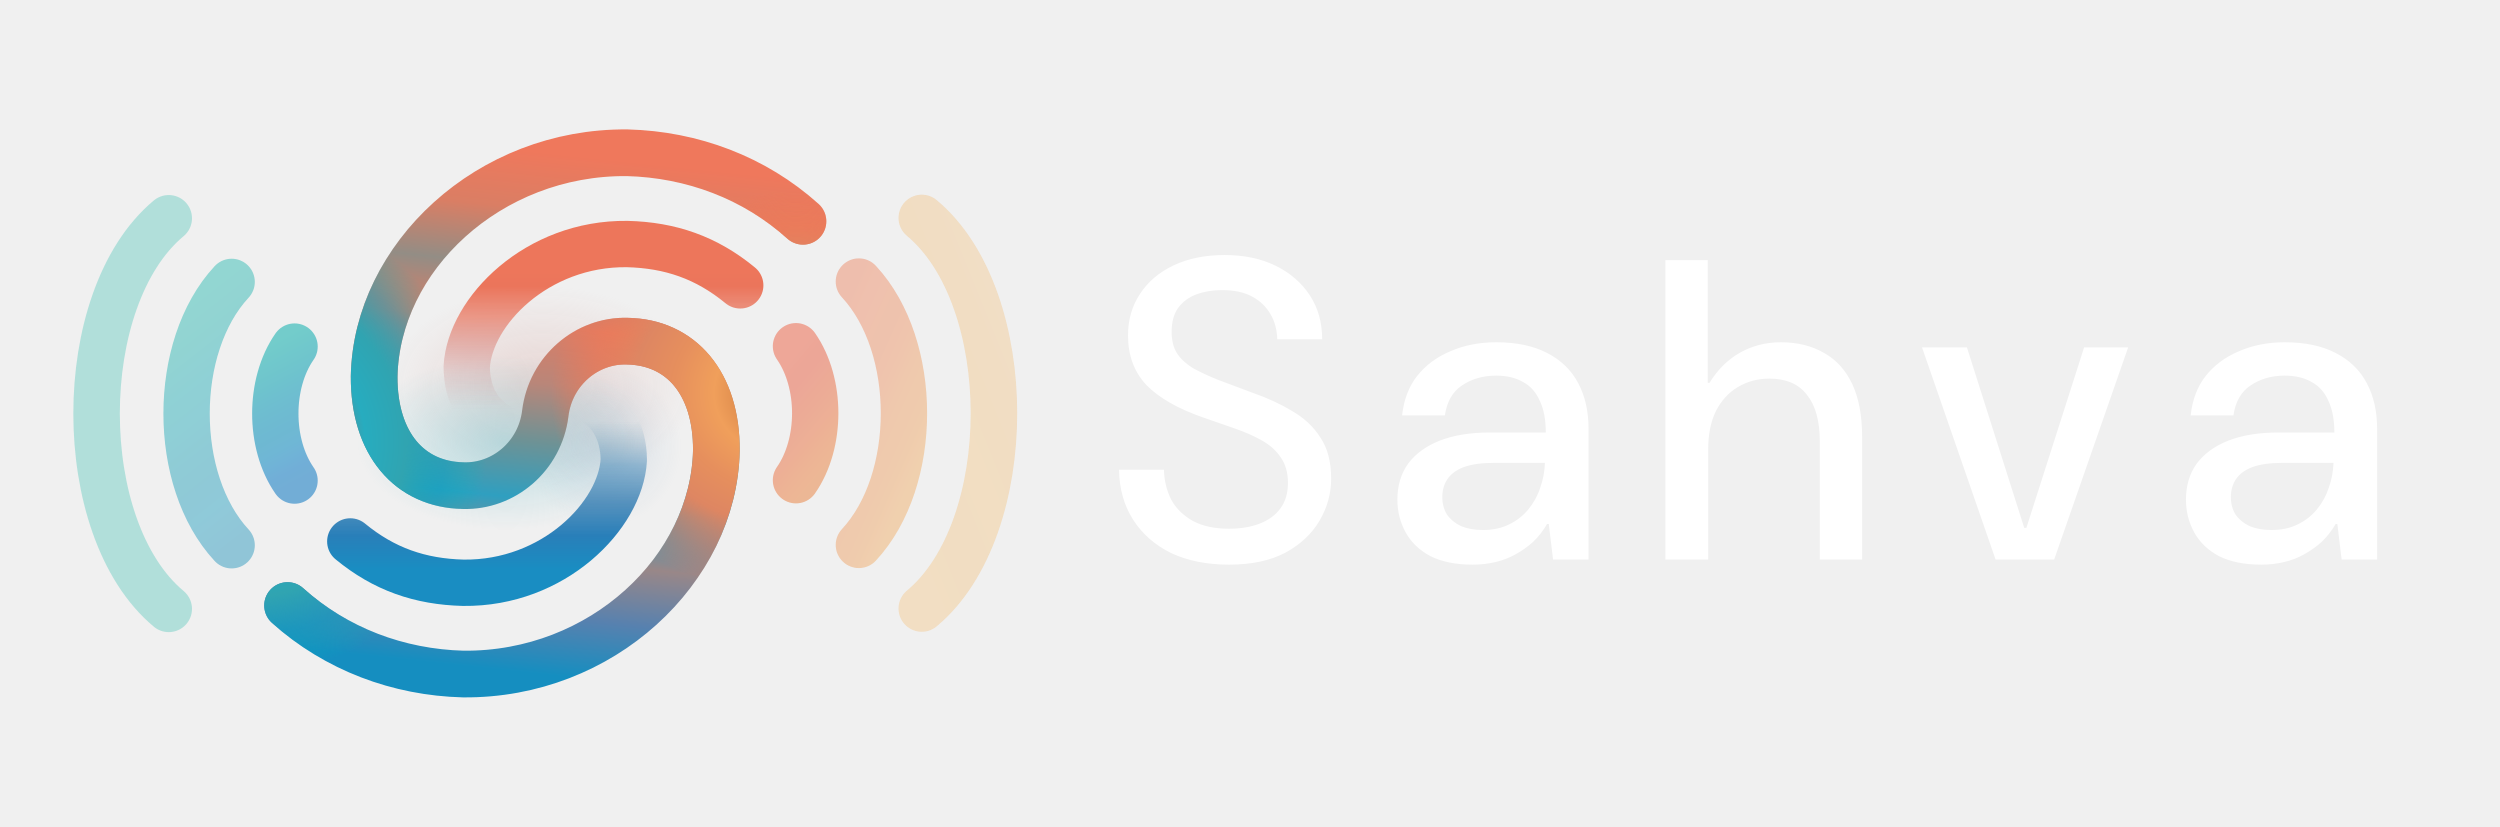
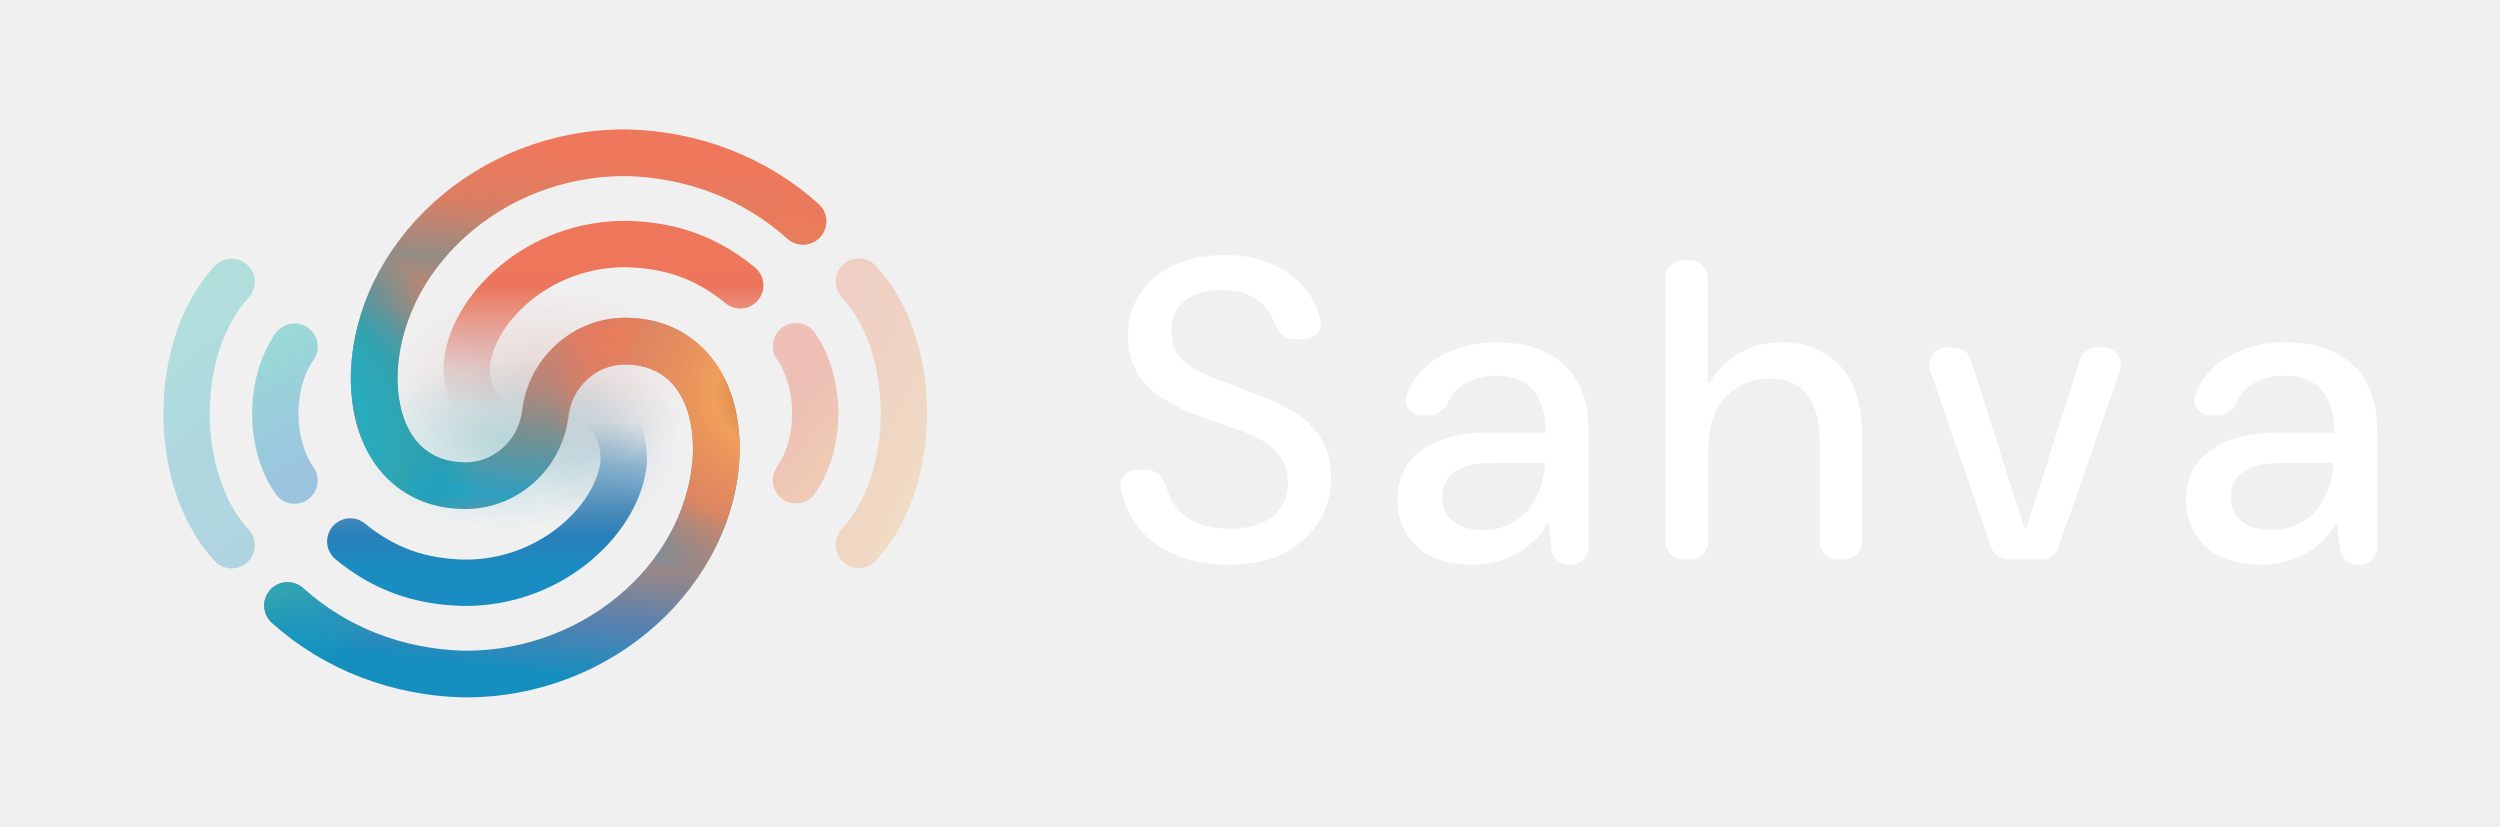
<svg xmlns="http://www.w3.org/2000/svg" width="1403" height="464" viewBox="0 0 1403 464" fill="none">
-   <path d="M94.699 122.5C40.699 167.5 40.699 296.7 94.699 341.7" stroke-width="26.1" stroke-linecap="round" stroke-linejoin="round" stroke="#20B9A9" stroke-opacity="0.3" />
-   <path d="M517.301 341.5C571.301 296.5 571.301 167.3 517.301 122.3" stroke-width="26.1" stroke-linecap="round" stroke-linejoin="round" stroke="url(#paint0_linear_1302_234)" stroke-opacity="0.3" />
-   <path d="M130.001 158.2C96.271 194.5 96.271 269.7 130.001 306" stroke-width="26" stroke-linecap="round" stroke-linejoin="round" stroke="url(#paint1_linear_1302_234)" stroke-opacity="0.45" />
-   <path d="M482 305.8C515.73 269.5 515.73 194.3 482 158" stroke-width="26" stroke-linecap="round" stroke-linejoin="round" stroke="url(#paint2_linear_1302_234)" stroke-opacity="0.45" />
-   <path d="M165.3 194.5C150.9 215.17 150.9 249.03 165.3 269.7" stroke-width="26" stroke-linecap="round" stroke-linejoin="round" stroke="url(#paint3_linear_1302_234)" stroke-opacity="0.6" />
-   <path d="M446.699 269.5C461.099 248.83 461.099 214.97 446.699 194.3" stroke-width="26" stroke-linecap="round" stroke-linejoin="round" stroke="url(#paint4_linear_1302_234)" stroke-opacity="0.6" />
-   <path d="M304.5 272.5C352.549 272.5 391.5 247.428 391.5 216.5C391.5 185.572 352.549 160.5 304.5 160.5C256.451 160.5 217.5 185.572 217.5 216.5C217.5 247.428 256.451 272.5 304.5 272.5Z" fill="url(#paint5_radial_1302_234)" />
-   <path d="M283.5 297.5C329.34 297.5 366.5 275.562 366.5 248.5C366.5 221.438 329.34 199.5 283.5 199.5C237.66 199.5 200.5 221.438 200.5 248.5C200.5 275.562 237.66 297.5 283.5 297.5Z" fill="url(#paint6_radial_1302_234)" />
-   <path d="M338.5 295.5C362.801 295.5 382.5 275.353 382.5 250.5C382.5 225.647 362.801 205.5 338.5 205.5C314.199 205.5 294.5 225.647 294.5 250.5C294.5 275.353 314.199 295.5 338.5 295.5Z" fill="url(#paint7_radial_1302_234)" />
-   <path d="M415.42 160.15C396.42 144.52 376.24 137.58 352 136.95C301.2 136.32 263.73 174.76 261.93 205.78C262 222 269.5 235.5 284.5 241.5" stroke-width="26" stroke-linecap="round" stroke-linejoin="round" stroke="url(#paint8_linear_1302_234)" />
-   <path d="M196.578 303.85C215.578 319.48 235.758 326.42 259.998 327.05C310.798 327.68 348.268 289.24 350.068 258.22C349.998 242 342.498 228.5 327.498 222.5" stroke-width="26" stroke-linecap="round" stroke-linejoin="round" stroke="url(#paint9_linear_1302_234)" />
-   <path d="M450.631 124.19C423.441 99.71 388.371 86.66 352.031 85.73C274.281 84.98 211.321 144.44 209.971 211.22C209.781 249.18 230.001 272.03 259.991 272.54C282.601 273.23 303.071 256.08 306.001 232.04C308.931 207.92 329.401 190.77 352.011 191.46C382.001 191.97 402.221 214.82 402.031 252.78C400.681 319.56 337.721 379.02 259.971 378.27C223.631 377.34 188.561 364.29 161.371 339.81" stroke-width="26.2" stroke-linecap="round" stroke-linejoin="round" stroke="url(#paint10_linear_1302_234)" />
-   <path d="M450.631 124.19C423.441 99.71 388.371 86.66 352.031 85.73C274.281 84.98 211.321 144.44 209.971 211.22C209.781 249.18 230.001 272.03 259.991 272.54C282.601 273.23 303.071 256.08 306.001 232.04C308.931 207.92 329.401 190.77 352.011 191.46C382.001 191.97 402.221 214.82 402.031 252.78C400.681 319.56 337.721 379.02 259.971 378.27C223.631 377.34 188.561 364.29 161.371 339.81" stroke-width="26.2" stroke-linecap="round" stroke-linejoin="round" stroke="url(#paint11_radial_1302_234)" />
-   <path d="M450.631 124.19C423.441 99.71 388.371 86.66 352.031 85.73C274.281 84.98 211.321 144.44 209.971 211.22C209.781 249.18 230.001 272.03 259.991 272.54C282.601 273.23 303.071 256.08 306.001 232.04C308.931 207.92 329.401 190.77 352.011 191.46C382.001 191.97 402.221 214.82 402.031 252.78C400.681 319.56 337.721 379.02 259.971 378.27C223.631 377.34 188.561 364.29 161.371 339.81" stroke-width="26.2" stroke-linecap="round" stroke-linejoin="round" stroke="url(#paint12_radial_1302_234)" />
-   <path d="M689.68 316.88C677.36 316.88 666.56 314.72 657.28 310.4C648.16 305.92 641.04 299.68 635.92 291.68C630.8 283.68 628.16 274.32 628 263.6H653.2C653.36 269.68 654.72 275.28 657.28 280.4C660 285.36 664.08 289.36 669.52 292.4C674.96 295.28 681.68 296.72 689.68 296.72C696.24 296.72 702 295.76 706.96 293.84C711.92 291.92 715.76 289.12 718.48 285.44C721.36 281.6 722.8 276.8 722.8 271.04C722.8 265.28 721.44 260.48 718.72 256.64C716.16 252.8 712.56 249.6 707.92 247.04C703.28 244.48 698.16 242.24 692.56 240.32C686.96 238.4 681.2 236.4 675.28 234.32C661.04 229.36 650.4 223.28 643.36 216.08C636.48 208.72 633.04 199.44 633.04 188.24C633.04 179.44 635.28 171.68 639.76 164.96C644.24 158.08 650.56 152.72 658.72 148.88C666.88 145.04 676.4 143.12 687.28 143.12C698.16 143.12 707.68 145.12 715.84 149.12C724 153.12 730.4 158.64 735.04 165.68C739.68 172.72 742 180.96 742 190.4H716.8C716.64 184.96 715.36 180.24 712.96 176.24C710.56 172.08 707.12 168.8 702.64 166.4C698.16 164 692.56 162.8 685.84 162.8C680.56 162.8 675.76 163.6 671.44 165.2C667.12 166.8 663.68 169.36 661.12 172.88C658.72 176.24 657.52 180.72 657.52 186.32C657.52 190.96 658.48 194.88 660.4 198.08C662.48 201.28 665.44 204.08 669.28 206.48C673.28 208.72 678.08 210.96 683.68 213.2C689.28 215.28 695.68 217.68 702.88 220.4C711.2 223.28 718.64 226.72 725.2 230.72C731.92 234.56 737.2 239.52 741.04 245.6C745.04 251.52 747.04 259.2 747.04 268.64C747.04 276.96 744.88 284.8 740.56 292.16C736.24 299.52 729.84 305.52 721.36 310.16C712.88 314.64 702.32 316.88 689.68 316.88ZM826.456 316.88C817.016 316.88 809.096 315.28 802.696 312.08C796.456 308.72 791.816 304.24 788.776 298.64C785.736 293.04 784.216 286.96 784.216 280.4C784.216 272.56 786.216 265.84 790.216 260.24C794.376 254.64 800.296 250.32 807.976 247.28C815.816 244.24 825.176 242.72 836.056 242.72H867.496C867.496 235.52 866.376 229.6 864.136 224.96C862.056 220.16 858.936 216.64 854.776 214.4C850.616 212 845.576 210.8 839.656 210.8C832.296 210.8 825.896 212.64 820.456 216.32C815.176 219.84 811.976 225.44 810.856 233.12H786.856C787.816 224.32 790.616 216.96 795.256 211.04C800.056 204.96 806.296 200.32 813.976 197.12C821.656 193.76 830.216 192.08 839.656 192.08C851.016 192.08 860.536 194.08 868.216 198.08C876.056 202.08 881.896 207.76 885.736 215.12C889.576 222.32 891.496 230.88 891.496 240.8V314H871.576L869.176 294.08H868.216C865.976 297.92 863.336 301.28 860.296 304.16C857.256 306.88 853.976 309.2 850.456 311.12C847.096 313.04 843.336 314.48 839.176 315.44C835.176 316.4 830.936 316.88 826.456 316.88ZM832.216 297.44C837.816 297.44 842.696 296.4 846.856 294.32C851.176 292.24 854.776 289.44 857.656 285.92C860.696 282.24 862.936 278.16 864.376 273.68C865.976 269.2 866.856 264.56 867.016 259.76H838.456C831.416 259.76 825.736 260.56 821.416 262.16C817.256 263.76 814.216 266 812.296 268.88C810.376 271.76 809.416 275.12 809.416 278.96C809.416 282.64 810.296 285.92 812.056 288.8C813.976 291.52 816.616 293.68 819.976 295.28C823.496 296.72 827.576 297.44 832.216 297.44ZM934.628 314V146H958.388V214.88H959.348C963.988 207.36 969.748 201.68 976.628 197.84C983.508 194 991.108 192.08 999.428 192.08C1008.71 192.08 1016.79 194.08 1023.67 198.08C1030.55 201.92 1035.83 207.76 1039.51 215.6C1043.19 223.44 1045.03 233.36 1045.03 245.36V314H1021.27V247.76C1021.27 236.24 1018.87 227.52 1014.07 221.6C1009.43 215.52 1002.39 212.48 992.948 212.48C986.388 212.48 980.468 214.08 975.188 217.28C970.068 220.32 965.988 224.8 962.948 230.72C960.068 236.64 958.628 243.84 958.628 252.32V314H934.628ZM1119.92 314L1078.64 194.96H1103.84L1136 296.24H1137.2L1169.6 194.96H1194.32L1152.8 314H1119.92ZM1269 316.88C1259.56 316.88 1251.64 315.28 1245.24 312.08C1239 308.72 1234.36 304.24 1231.32 298.64C1228.28 293.04 1226.76 286.96 1226.76 280.4C1226.76 272.56 1228.76 265.84 1232.76 260.24C1236.92 254.64 1242.84 250.32 1250.52 247.28C1258.36 244.24 1267.72 242.72 1278.6 242.72H1310.04C1310.04 235.52 1308.92 229.6 1306.68 224.96C1304.6 220.16 1301.48 216.64 1297.32 214.4C1293.16 212 1288.12 210.8 1282.2 210.8C1274.84 210.8 1268.44 212.64 1263 216.32C1257.72 219.84 1254.52 225.44 1253.4 233.12H1229.4C1230.36 224.32 1233.16 216.96 1237.8 211.04C1242.6 204.96 1248.84 200.32 1256.52 197.12C1264.2 193.76 1272.76 192.08 1282.2 192.08C1293.56 192.08 1303.08 194.08 1310.76 198.08C1318.6 202.08 1324.44 207.76 1328.28 215.12C1332.12 222.32 1334.04 230.88 1334.04 240.8V314H1314.12L1311.72 294.08H1310.76C1308.52 297.92 1305.88 301.28 1302.84 304.16C1299.8 306.88 1296.52 309.2 1293 311.12C1289.64 313.04 1285.88 314.48 1281.72 315.44C1277.72 316.4 1273.48 316.88 1269 316.88ZM1274.76 297.44C1280.36 297.44 1285.24 296.4 1289.4 294.32C1293.72 292.24 1297.32 289.44 1300.2 285.92C1303.24 282.24 1305.48 278.16 1306.92 273.68C1308.52 269.2 1309.4 264.56 1309.56 259.76H1281C1273.96 259.76 1268.28 260.56 1263.96 262.16C1259.8 263.76 1256.76 266 1254.84 268.88C1252.92 271.76 1251.96 275.12 1251.96 278.96C1251.96 282.64 1252.84 285.92 1254.6 288.8C1256.52 291.52 1259.16 293.68 1262.52 295.28C1266.04 296.72 1270.12 297.44 1274.76 297.44Z" fill="white" />
+   <path d="M130.001 158.2C96.271 194.5 96.271 269.7 130.001 306" stroke-width="26" stroke-linecap="round" stroke-linejoin="round" stroke="url(#paint0_linear_1304_294)" stroke-opacity="0.3" />
+   <path d="M482 305.8C515.73 269.5 515.73 194.3 482 158" stroke-width="26" stroke-linecap="round" stroke-linejoin="round" stroke="url(#paint1_linear_1304_294)" stroke-opacity="0.3" />
+   <path d="M165.3 194.5C150.9 215.17 150.9 249.03 165.3 269.7" stroke-width="26" stroke-linecap="round" stroke-linejoin="round" stroke="url(#paint2_linear_1304_294)" stroke-opacity="0.4" />
+   <path d="M446.699 269.5C461.099 248.83 461.099 214.97 446.699 194.3" stroke-width="26" stroke-linecap="round" stroke-linejoin="round" stroke="url(#paint3_linear_1304_294)" stroke-opacity="0.4" />
+   <path d="M304.5 272.5C352.549 272.5 391.5 247.428 391.5 216.5C391.5 185.572 352.549 160.5 304.5 160.5C256.451 160.5 217.5 185.572 217.5 216.5C217.5 247.428 256.451 272.5 304.5 272.5Z" fill="url(#paint4_radial_1304_294)" />
+   <path d="M283.5 297.5C329.34 297.5 366.5 275.562 366.5 248.5C366.5 221.438 329.34 199.5 283.5 199.5C237.66 199.5 200.5 221.438 200.5 248.5C200.5 275.562 237.66 297.5 283.5 297.5Z" fill="url(#paint5_radial_1304_294)" />
+   <path d="M338.5 295.5C362.801 295.5 382.5 275.353 382.5 250.5C382.5 225.647 362.801 205.5 338.5 205.5C314.199 205.5 294.5 225.647 294.5 250.5C294.5 275.353 314.199 295.5 338.5 295.5Z" fill="url(#paint6_radial_1304_294)" />
+   <path d="M415.42 160.15C396.42 144.52 376.24 137.58 352 136.95C301.2 136.32 263.73 174.76 261.93 205.78C262 222 269.5 235.5 284.5 241.5" stroke-width="26" stroke-linecap="round" stroke-linejoin="round" stroke="url(#paint7_linear_1304_294)" />
+   <path d="M196.578 303.85C215.578 319.48 235.758 326.42 259.998 327.05C310.798 327.68 348.268 289.24 350.068 258.22C349.998 242 342.498 228.5 327.498 222.5" stroke-width="26" stroke-linecap="round" stroke-linejoin="round" stroke="url(#paint8_linear_1304_294)" />
+   <path d="M450.631 124.19C423.441 99.71 388.371 86.66 352.031 85.73C274.281 84.98 211.321 144.44 209.971 211.22C209.781 249.18 230.001 272.03 259.991 272.54C282.601 273.23 303.071 256.08 306.001 232.04C308.931 207.92 329.401 190.77 352.011 191.46C382.001 191.97 402.221 214.82 402.031 252.78C400.681 319.56 337.721 379.02 259.971 378.27C223.631 377.34 188.561 364.29 161.371 339.81" stroke-width="26.2" stroke-linecap="round" stroke-linejoin="round" stroke="url(#paint9_linear_1304_294)" />
+   <path d="M450.631 124.19C423.441 99.71 388.371 86.66 352.031 85.73C274.281 84.98 211.321 144.44 209.971 211.22C209.781 249.18 230.001 272.03 259.991 272.54C282.601 273.23 303.071 256.08 306.001 232.04C308.931 207.92 329.401 190.77 352.011 191.46C382.001 191.97 402.221 214.82 402.031 252.78C400.681 319.56 337.721 379.02 259.971 378.27C223.631 377.34 188.561 364.29 161.371 339.81" stroke-width="26.2" stroke-linecap="round" stroke-linejoin="round" stroke="url(#paint10_radial_1304_294)" />
+   <path d="M450.631 124.19C423.441 99.71 388.371 86.66 352.031 85.73C274.281 84.98 211.321 144.44 209.971 211.22C209.781 249.18 230.001 272.03 259.991 272.54C282.601 273.23 303.071 256.08 306.001 232.04C308.931 207.92 329.401 190.77 352.011 191.46C382.001 191.97 402.221 214.82 402.031 252.78C400.681 319.56 337.721 379.02 259.971 378.27C223.631 377.34 188.561 364.29 161.371 339.81" stroke-width="26.2" stroke-linecap="round" stroke-linejoin="round" stroke="url(#paint11_radial_1304_294)" />
+   <path d="M689.68 316.88C677.36 316.88 666.56 314.72 657.28 310.4C648.16 305.92 641.04 299.68 635.92 291.68C632.477 286.3 630.155 280.305 628.955 273.695C627.958 268.203 632.569 263.6 638.15 263.6H643.46C648.88 263.6 653.16 267.986 654.56 273.223C655.225 275.712 656.132 278.104 657.28 280.4C660 285.36 664.08 289.36 669.52 292.4C674.96 295.28 681.68 296.72 689.68 296.72C696.24 296.72 702 295.76 706.96 293.84C711.92 291.92 715.76 289.12 718.48 285.44C721.36 281.6 722.8 276.8 722.8 271.04C722.8 265.28 721.44 260.48 718.72 256.64C716.16 252.8 712.56 249.6 707.92 247.04C703.28 244.48 698.16 242.24 692.56 240.32C686.96 238.4 681.2 236.4 675.28 234.32C661.04 229.36 650.4 223.28 643.36 216.08C636.48 208.72 633.04 199.44 633.04 188.24C633.04 179.44 635.28 171.68 639.76 164.96C644.24 158.08 650.56 152.72 658.72 148.88C666.88 145.04 676.4 143.12 687.28 143.12C698.16 143.12 707.68 145.12 715.84 149.12C724 153.12 730.4 158.64 735.04 165.68C737.972 170.128 739.977 175.055 741.056 180.461C742.138 185.876 737.523 190.4 732 190.4H726.51C721.102 190.4 716.92 185.977 715.128 180.874C714.553 179.235 713.83 177.69 712.96 176.24C710.56 172.08 707.12 168.8 702.64 166.4C698.16 164 692.56 162.8 685.84 162.8C680.56 162.8 675.76 163.6 671.44 165.2C667.12 166.8 663.68 169.36 661.12 172.88C658.72 176.24 657.52 180.72 657.52 186.32C657.52 190.96 658.48 194.88 660.4 198.08C662.48 201.28 665.44 204.08 669.28 206.48C673.28 208.72 678.08 210.96 683.68 213.2C689.28 215.28 695.68 217.68 702.88 220.4C711.2 223.28 718.64 226.72 725.2 230.72C731.92 234.56 737.2 239.52 741.04 245.6C745.04 251.52 747.04 259.2 747.04 268.64C747.04 276.96 744.88 284.8 740.56 292.16C736.24 299.52 729.84 305.52 721.36 310.16C712.88 314.64 702.32 316.88 689.68 316.88Z" fill="white" />
+   <path d="M826.456 316.88C817.016 316.88 809.096 315.28 802.696 312.08C796.456 308.72 791.816 304.24 788.776 298.64C785.736 293.04 784.216 286.96 784.216 280.4C784.216 272.56 786.216 265.84 790.216 260.24C794.376 254.64 800.296 250.32 807.976 247.28C815.816 244.24 825.176 242.72 836.056 242.72H867.496C867.496 235.52 866.376 229.6 864.136 224.96C862.056 220.16 858.936 216.64 854.776 214.4C850.616 212 845.576 210.8 839.656 210.8C832.296 210.8 825.896 212.64 820.456 216.32C817.307 218.419 814.898 221.258 813.229 224.836C811.13 229.336 807.174 233.12 802.208 233.12H798.006C792.054 233.12 787.283 227.874 789.223 222.247C790.666 218.067 792.676 214.331 795.256 211.04C800.056 204.96 806.296 200.32 813.976 197.12C821.656 193.76 830.216 192.08 839.656 192.08C851.016 192.08 860.536 194.08 868.216 198.08C876.056 202.08 881.896 207.76 885.736 215.12C889.576 222.32 891.496 230.88 891.496 240.8V307.04C891.496 312.541 887.036 317 881.536 317H880.583C875.464 317 871.171 313.133 870.638 308.042L869.176 294.08H868.216C865.976 297.92 863.336 301.28 860.296 304.16C857.256 306.88 853.976 309.2 850.456 311.12C847.096 313.04 843.336 314.48 839.176 315.44C835.176 316.4 830.936 316.88 826.456 316.88ZM832.216 297.44C837.816 297.44 842.696 296.4 846.856 294.32C851.176 292.24 854.776 289.44 857.656 285.92C860.696 282.24 862.936 278.16 864.376 273.68C865.976 269.2 866.856 264.56 867.016 259.76H838.456C831.416 259.76 825.736 260.56 821.416 262.16C817.256 263.76 814.216 266 812.296 268.88C810.376 271.76 809.416 275.12 809.416 278.96C809.416 282.64 810.296 285.92 812.056 288.8C813.976 291.52 816.616 293.68 819.976 295.28C823.496 296.72 827.576 297.44 832.216 297.44Z" fill="white" />
+   <path d="M944.628 314C939.105 314 934.628 309.523 934.628 304V156C934.628 150.477 939.105 146 944.628 146H948.388C953.911 146 958.388 150.477 958.388 156V214.88H959.348C963.988 207.36 969.748 201.68 976.628 197.84C983.508 194 991.108 192.08 999.428 192.08C1008.71 192.08 1016.79 194.08 1023.67 198.08C1030.55 201.92 1035.83 207.76 1039.51 215.6C1043.19 223.44 1045.03 233.36 1045.03 245.36V304C1045.03 309.523 1040.55 314 1035.03 314H1031.27C1025.75 314 1021.27 309.523 1021.27 304V247.76C1021.27 236.24 1018.87 227.52 1014.07 221.6C1009.43 215.52 1002.39 212.48 992.948 212.48C986.388 212.48 980.468 214.08 975.188 217.28C970.068 220.32 965.988 224.8 962.948 230.72C960.068 236.64 958.628 243.84 958.628 252.32V304C958.628 309.523 954.151 314 948.628 314H944.628Z" fill="white" />
+   <path d="M1127.03 314C1122.77 314 1118.98 311.301 1117.59 307.276L1083.24 208.236C1080.99 201.74 1085.81 194.96 1092.69 194.96H1096.52C1100.88 194.96 1104.73 197.781 1106.05 201.934L1135.82 295.668C1135.92 296.009 1136.24 296.24 1136.6 296.24C1136.96 296.24 1137.27 296.009 1137.38 295.669L1167.37 201.913C1168.7 197.771 1172.55 194.96 1176.9 194.96H1180.24C1187.12 194.96 1191.95 201.754 1189.68 208.253L1155.14 307.293C1153.74 311.31 1149.95 314 1145.69 314H1127.03Z" fill="white" />
+   <path d="M1269 316.88C1259.56 316.88 1251.64 315.28 1245.24 312.08C1239 308.72 1234.36 304.24 1231.32 298.64C1228.28 293.04 1226.76 286.96 1226.76 280.4C1226.76 272.56 1228.76 265.84 1232.76 260.24C1236.92 254.64 1242.84 250.32 1250.52 247.28C1258.36 244.24 1267.72 242.72 1278.6 242.72H1310.04C1310.04 235.52 1308.92 229.6 1306.68 224.96C1304.6 220.16 1301.48 216.64 1297.32 214.4C1293.16 212 1288.12 210.8 1282.2 210.8C1274.84 210.8 1268.44 212.64 1263 216.32C1259.85 218.419 1257.45 221.258 1255.78 224.836C1253.68 229.336 1249.72 233.12 1244.76 233.12H1240.55C1234.6 233.12 1229.83 227.874 1231.77 222.247C1233.21 218.067 1235.22 214.331 1237.8 211.04C1242.6 204.96 1248.84 200.32 1256.52 197.12C1264.2 193.76 1272.76 192.08 1282.2 192.08C1293.56 192.08 1303.08 194.08 1310.76 198.08C1318.6 202.08 1324.44 207.76 1328.28 215.12C1332.12 222.32 1334.04 230.88 1334.04 240.8V307C1334.04 312.523 1329.57 317 1324.04 317H1323.13C1318.01 317 1313.72 313.133 1313.18 308.042L1311.72 294.08H1310.76C1308.52 297.92 1305.88 301.28 1302.84 304.16C1299.8 306.88 1296.52 309.2 1293 311.12C1289.64 313.04 1285.88 314.48 1281.72 315.44C1277.72 316.4 1273.48 316.88 1269 316.88ZM1274.76 297.44C1280.36 297.44 1285.24 296.4 1289.4 294.32C1293.72 292.24 1297.32 289.44 1300.2 285.92C1303.24 282.24 1305.48 278.16 1306.92 273.68C1308.52 269.2 1309.4 264.56 1309.56 259.76H1281C1273.96 259.76 1268.28 260.56 1263.96 262.16C1259.8 263.76 1256.76 266 1254.84 268.88C1252.92 271.76 1251.96 275.12 1251.96 278.96C1251.96 282.64 1252.84 285.92 1254.6 288.8C1256.52 291.52 1259.16 293.68 1262.52 295.28C1266.04 296.72 1270.12 297.44 1274.76 297.44Z" fill="white" />
  <defs>
-     <linearGradient id="paint0_linear_1302_234" x1="576.531" y1="218.88" x2="480.751" y2="257.57" gradientUnits="userSpaceOnUse">
-       <stop stop-color="#F2B45F" />
-       <stop offset="0.091" stop-color="#F4B15B" />
-       <stop offset="0.182" stop-color="#F4B159" />
-       <stop offset="0.273" stop-color="#F3B156" />
-       <stop offset="0.364" stop-color="#F5B458" />
-       <stop offset="0.455" stop-color="#F6B457" />
-       <stop offset="0.545" stop-color="#F4B258" />
-       <stop offset="0.636" stop-color="#F4B055" />
-       <stop offset="0.727" stop-color="#F3B257" />
-       <stop offset="0.818" stop-color="#F5B357" />
-       <stop offset="0.909" stop-color="#F5B45A" />
-       <stop offset="1" stop-color="#F5B35A" />
-     </linearGradient>
-     <linearGradient id="paint1_linear_1302_234" x1="78.811" y1="188.17" x2="155.801" y2="286.71" gradientUnits="userSpaceOnUse">
+     <linearGradient id="paint0_linear_1304_294" x1="78.811" y1="188.17" x2="155.801" y2="286.71" gradientUnits="userSpaceOnUse">
      <stop stop-color="#1FB7AE" />
      <stop offset="0.091" stop-color="#1FB3AE" />
      <stop offset="0.182" stop-color="#1DB0AE" />
      <stop offset="0.273" stop-color="#1AACB2" />
      <stop offset="0.364" stop-color="#18A9B4" />
      <stop offset="0.455" stop-color="#18A6B6" />
      <stop offset="0.545" stop-color="#18A0B5" />
      <stop offset="0.636" stop-color="#189CB6" />
      <stop offset="0.727" stop-color="#1999B8" />
      <stop offset="0.818" stop-color="#199BBD" />
      <stop offset="0.909" stop-color="#1B96BB" />
      <stop offset="1" stop-color="#1B90B9" />
    </linearGradient>
-     <linearGradient id="paint2_linear_1302_234" x1="454.46" y1="212.13" x2="523.51" y2="242.87" gradientUnits="userSpaceOnUse">
+     <linearGradient id="paint1_linear_1304_294" x1="454.46" y1="212.13" x2="523.51" y2="242.87" gradientUnits="userSpaceOnUse">
      <stop stop-color="#EC805A" />
      <stop offset="0.091" stop-color="#ED845C" />
      <stop offset="0.182" stop-color="#ED865D" />
      <stop offset="0.273" stop-color="#ED895C" />
      <stop offset="0.364" stop-color="#EC895A" />
      <stop offset="0.455" stop-color="#ED8C5A" />
      <stop offset="0.545" stop-color="#ED905A" />
      <stop offset="0.636" stop-color="#EE975B" />
      <stop offset="0.727" stop-color="#EE9B5B" />
      <stop offset="0.818" stop-color="#EE9D5B" />
      <stop offset="0.909" stop-color="#EFA25C" />
      <stop offset="1" stop-color="#EFA95E" />
    </linearGradient>
-     <linearGradient id="paint3_linear_1302_234" x1="140.76" y1="199.49" x2="175.72" y2="265.24" gradientUnits="userSpaceOnUse">
+     <linearGradient id="paint2_linear_1304_294" x1="140.76" y1="199.49" x2="175.72" y2="265.24" gradientUnits="userSpaceOnUse">
      <stop stop-color="#1FB4B3" />
      <stop offset="0.091" stop-color="#1CAFB3" />
      <stop offset="0.182" stop-color="#1AAAB4" />
      <stop offset="0.273" stop-color="#18A5B6" />
      <stop offset="0.364" stop-color="#189FB9" />
      <stop offset="0.455" stop-color="#189ABB" />
      <stop offset="0.545" stop-color="#1896BD" />
      <stop offset="0.636" stop-color="#1893BE" />
      <stop offset="0.727" stop-color="#1991C3" />
      <stop offset="0.818" stop-color="#1B8AC6" />
      <stop offset="0.909" stop-color="#1C82C6" />
      <stop offset="1" stop-color="#1E81C4" />
    </linearGradient>
-     <linearGradient id="paint4_linear_1302_234" x1="429.559" y1="211.48" x2="474.289" y2="249.01" gradientUnits="userSpaceOnUse">
+     <linearGradient id="paint3_linear_1304_294" x1="429.559" y1="211.48" x2="474.289" y2="249.01" gradientUnits="userSpaceOnUse">
      <stop stop-color="#EC775E" />
      <stop offset="0.091" stop-color="#EC775E" />
      <stop offset="0.182" stop-color="#EA745B" />
      <stop offset="0.273" stop-color="#EA745B" />
      <stop offset="0.364" stop-color="#E9785C" />
      <stop offset="0.455" stop-color="#E97B5A" />
      <stop offset="0.545" stop-color="#EA7E5A" />
      <stop offset="0.636" stop-color="#EA825A" />
      <stop offset="0.727" stop-color="#EB8559" />
      <stop offset="0.818" stop-color="#EB8A59" />
      <stop offset="0.909" stop-color="#EB8E58" />
      <stop offset="1" stop-color="#EA9159" />
    </linearGradient>
-     <radialGradient id="paint5_radial_1302_234" cx="0" cy="0" r="1" gradientUnits="userSpaceOnUse" gradientTransform="translate(304.5 216.5) scale(87 56)">
+     <radialGradient id="paint4_radial_1304_294" cx="0" cy="0" r="1" gradientUnits="userSpaceOnUse" gradientTransform="translate(304.5 216.5) scale(87 56)">
      <stop stop-color="#D8A39C" stop-opacity="0.35" />
      <stop offset="0.5" stop-color="#D8A39C" stop-opacity="0.175" />
      <stop offset="1" stop-color="#D8A39C" stop-opacity="0" />
    </radialGradient>
-     <radialGradient id="paint6_radial_1302_234" cx="0" cy="0" r="1" gradientUnits="userSpaceOnUse" gradientTransform="translate(283.5 248.5) scale(83 49)">
+     <radialGradient id="paint5_radial_1304_294" cx="0" cy="0" r="1" gradientUnits="userSpaceOnUse" gradientTransform="translate(283.5 248.5) scale(83 49)">
      <stop stop-color="#58BAC8" stop-opacity="0.36" />
      <stop offset="0.5" stop-color="#58BAC8" stop-opacity="0.18" />
      <stop offset="1" stop-color="#58BAC8" stop-opacity="0" />
    </radialGradient>
-     <radialGradient id="paint7_radial_1302_234" cx="0" cy="0" r="1" gradientUnits="userSpaceOnUse" gradientTransform="translate(338.5 250.5) scale(44 45)">
+     <radialGradient id="paint6_radial_1304_294" cx="0" cy="0" r="1" gradientUnits="userSpaceOnUse" gradientTransform="translate(338.5 250.5) scale(44 45)">
      <stop stop-color="#709BC1" stop-opacity="0.21" />
      <stop offset="0.5" stop-color="#709BC1" stop-opacity="0.105" />
      <stop offset="1" stop-color="#709BC1" stop-opacity="0" />
    </radialGradient>
-     <linearGradient id="paint8_linear_1302_234" x1="-264.5" y1="151.5" x2="-264.5" y2="229.5" gradientUnits="userSpaceOnUse">
+     <linearGradient id="paint7_linear_1304_294" x1="-264.5" y1="151.5" x2="-264.5" y2="229.5" gradientUnits="userSpaceOnUse">
      <stop stop-color="#ED765B" />
      <stop offset="0.12" stop-color="#EB755B" />
      <stop offset="0.34" stop-color="#E97A64" stop-opacity="0.74" />
      <stop offset="0.55" stop-color="#D87A70" stop-opacity="0.48" />
      <stop offset="0.74" stop-color="#C57B7A" stop-opacity="0.22" />
      <stop offset="1" stop-color="#B78084" stop-opacity="0" />
    </linearGradient>
-     <linearGradient id="paint9_linear_1302_234" x1="-264.502" y1="319.5" x2="-264.502" y2="236.5" gradientUnits="userSpaceOnUse">
+     <linearGradient id="paint8_linear_1304_294" x1="-264.502" y1="319.5" x2="-264.502" y2="236.5" gradientUnits="userSpaceOnUse">
      <stop stop-color="#198DC2" />
      <stop offset="0.23" stop-color="#297FB9" />
      <stop offset="0.45" stop-color="#347DB2" stop-opacity="0.82" />
      <stop offset="0.7" stop-color="#347DB1" stop-opacity="0.48" />
      <stop offset="0.86" stop-color="#457FA6" stop-opacity="0.2" />
      <stop offset="1" stop-color="#568AAB" stop-opacity="0" />
    </linearGradient>
-     <linearGradient id="paint10_linear_1302_234" x1="305.501" y1="85.5" x2="274.788" y2="375.244" gradientUnits="userSpaceOnUse">
+     <linearGradient id="paint9_linear_1304_294" x1="305.501" y1="85.5" x2="274.788" y2="375.244" gradientUnits="userSpaceOnUse">
      <stop stop-color="#EF785C" />
      <stop offset="0.111" stop-color="#DA7E64" />
      <stop offset="0.222" stop-color="#938D85" />
      <stop offset="0.333" stop-color="#DA7D66" />
      <stop offset="0.444" stop-color="#B98679" />
      <stop offset="0.556" stop-color="#6E9295" />
      <stop offset="0.667" stop-color="#2F9FC0" />
      <stop offset="0.778" stop-color="#998788" />
      <stop offset="0.889" stop-color="#5781AF" />
      <stop offset="1" stop-color="#158EC0" />
    </linearGradient>
-     <radialGradient id="paint11_radial_1302_234" cx="0" cy="0" r="1" gradientUnits="userSpaceOnUse" gradientTransform="translate(136.501 248) scale(137 131)">
+     <radialGradient id="paint10_radial_1304_294" cx="0" cy="0" r="1" gradientUnits="userSpaceOnUse" gradientTransform="translate(136.501 248) scale(137 131)">
      <stop stop-color="#7A7A7A" />
      <stop offset="0.167" stop-color="#7A7A7A" />
      <stop offset="0.333" stop-color="#7A7A7A" />
      <stop offset="0.5" stop-color="#27ACBF" />
      <stop offset="0.667" stop-color="#30A4B1" />
      <stop offset="0.833" stop-color="#0DA3C0" stop-opacity="0.5" />
      <stop offset="1" stop-color="#00B6BC" stop-opacity="0" />
    </radialGradient>
-     <radialGradient id="paint12_radial_1302_234" cx="0" cy="0" r="1" gradientUnits="userSpaceOnUse" gradientTransform="translate(447.001 220.5) scale(138 113)">
+     <radialGradient id="paint11_radial_1304_294" cx="0" cy="0" r="1" gradientUnits="userSpaceOnUse" gradientTransform="translate(447.001 220.5) scale(138 113)">
      <stop stop-color="#7A7A7A" />
      <stop offset="0.167" stop-color="#D48144" />
      <stop offset="0.333" stop-color="#F09F5B" />
      <stop offset="0.5" stop-color="#E68F5D" />
      <stop offset="0.667" stop-color="#DE8662" />
      <stop offset="0.833" stop-color="#F77953" stop-opacity="0.5" />
      <stop offset="1" stop-color="#FF724B" stop-opacity="0" />
    </radialGradient>
  </defs>
</svg>
